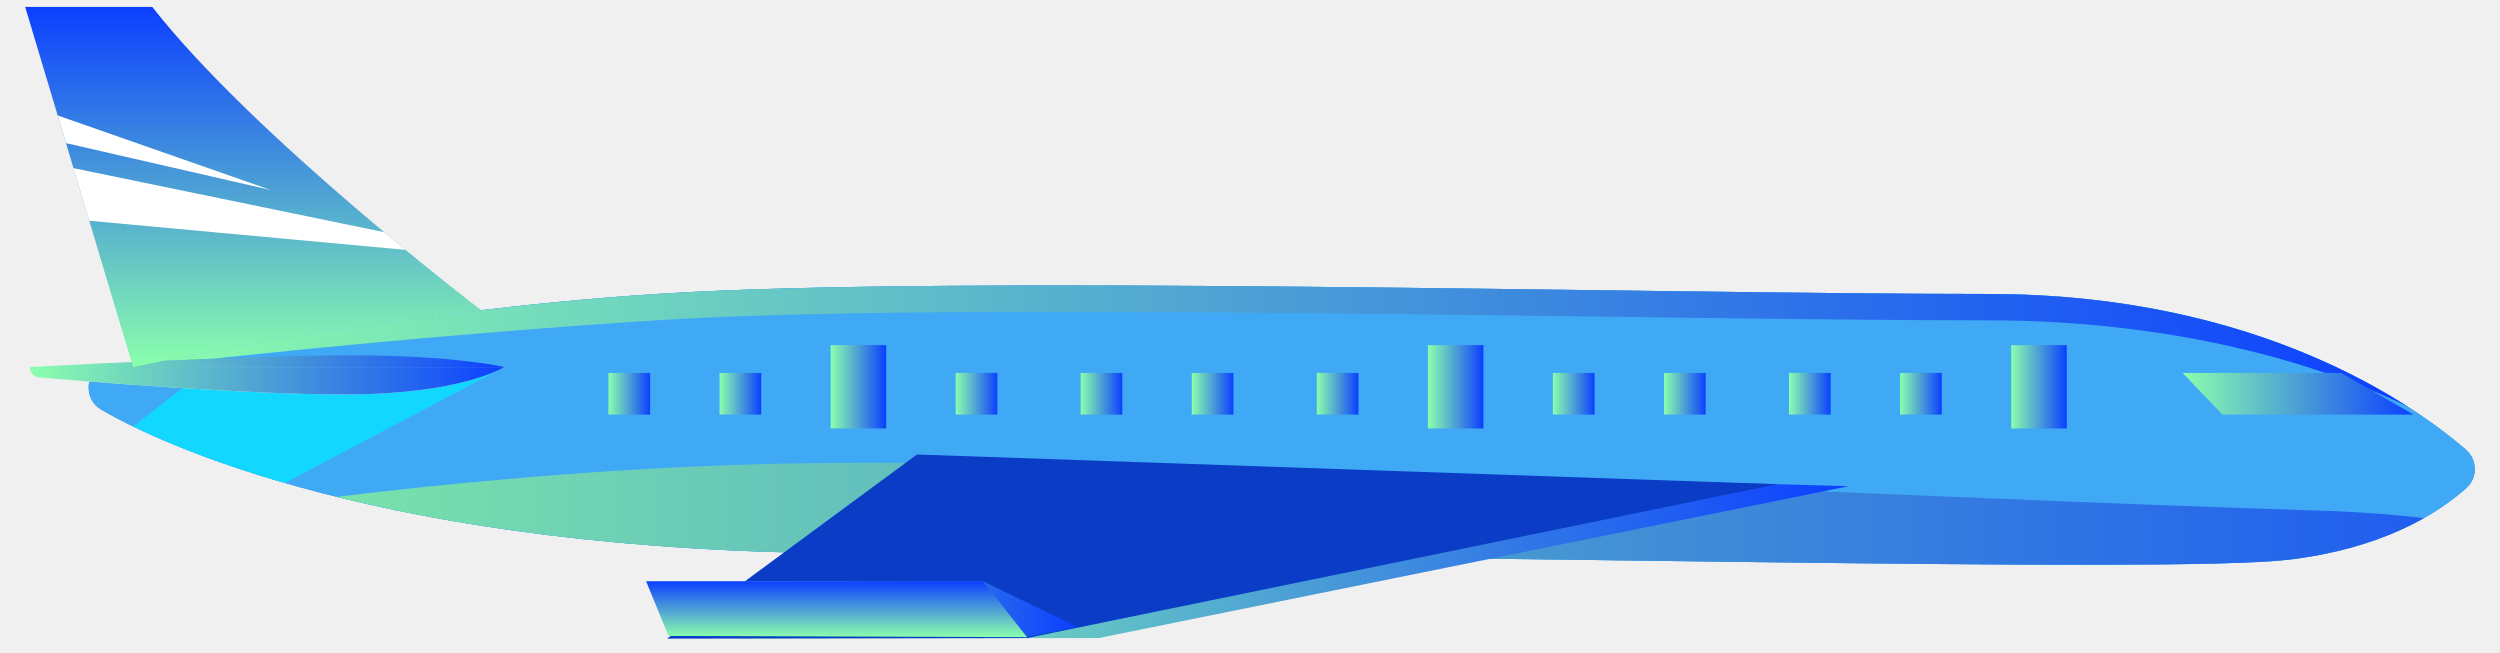
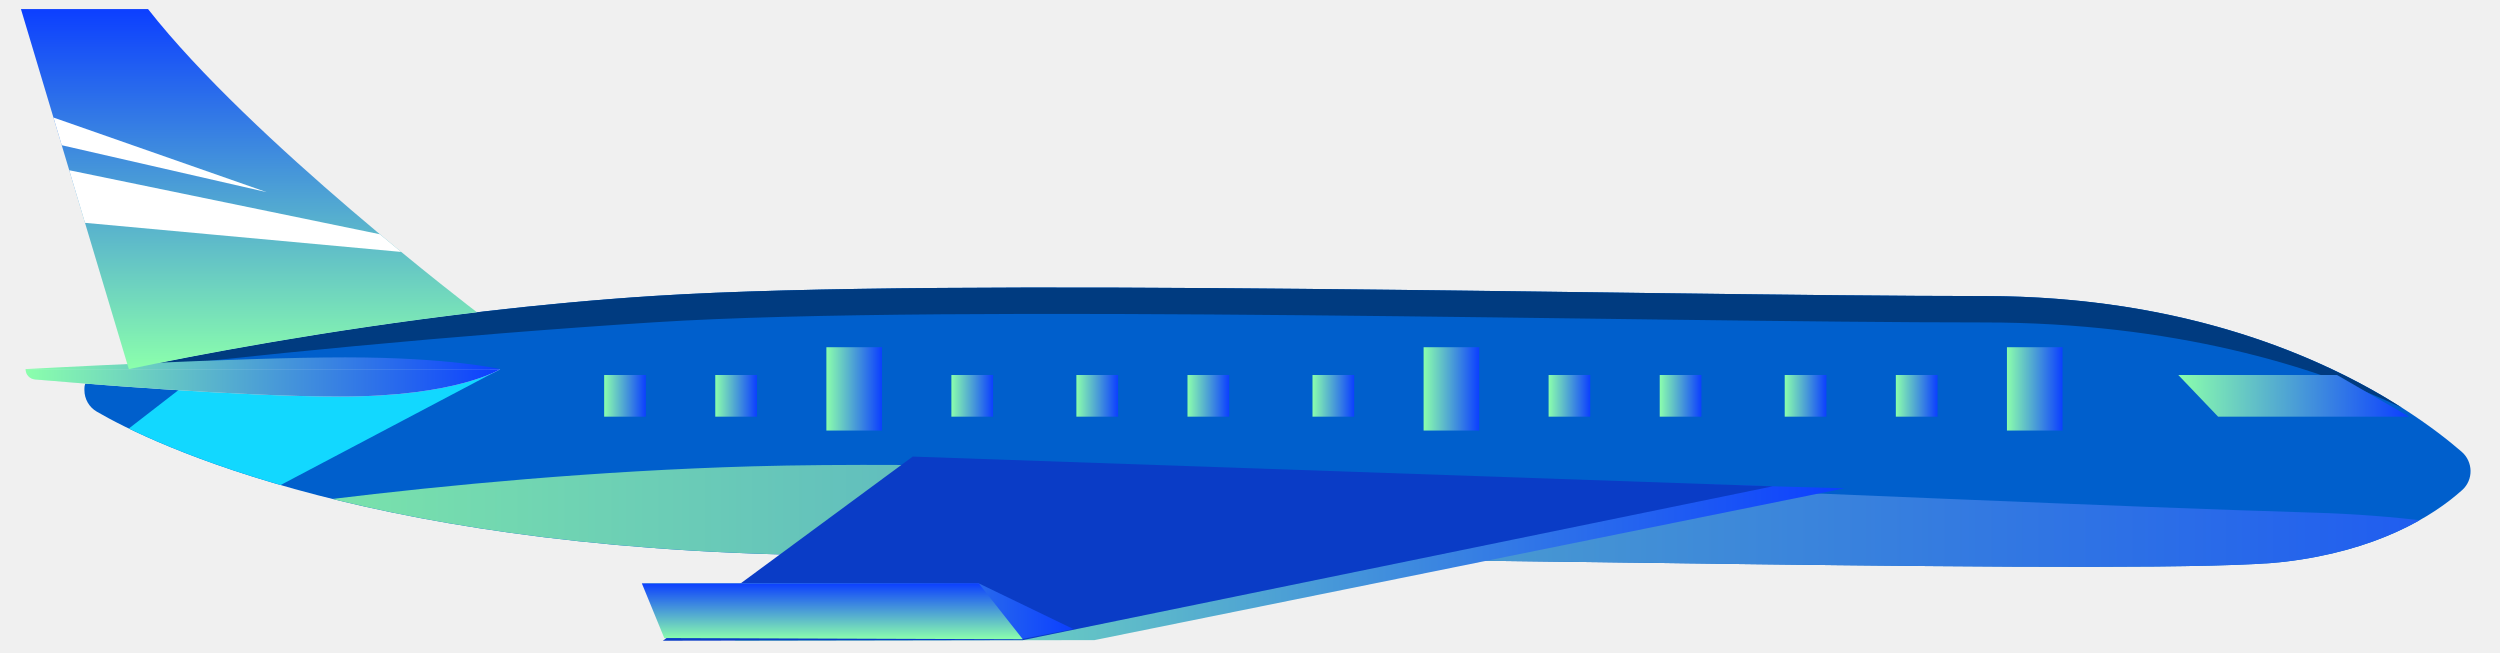
<svg xmlns="http://www.w3.org/2000/svg" xmlns:xlink="http://www.w3.org/1999/xlink" version="1.1" id="レイヤー_1" x="0px" y="0px" width="180px" height="47px" viewBox="0 0 180 47" enable-background="new 0 0 180 47" xml:space="preserve">
-   <g>
-     <defs>
-       <path id="SVGID_1_" d="M177.585,35.133c0.823-0.739,0.796-2.034-0.041-2.759c-3.755-3.247-14.938-11.204-34.385-11.207    c-24.435-0.004-74.275-1.373-95.692-0.014c-19.124,1.214-36.851,5.021-40.428,5.821c-0.383,0.086-0.654,0.426-0.654,0.82    l-0.001,0.145c0.001,0.636,0.336,1.226,0.886,1.546c3.802,2.213,20.164,10.357,54.99,10.361    c40.302,0.006,93.806,1.477,102.507,0.453C171.388,39.521,175.438,37.063,177.585,35.133" />
-     </defs>
-     <clipPath id="SVGID_2_">
-       <use xlink:href="#SVGID_1_" overflow="visible" />
-     </clipPath>
-     <linearGradient id="SVGID_3_" gradientUnits="userSpaceOnUse" x1="558.807" y1="465.85" x2="558.807" y2="-302.15">
-       <stop offset="0" style="stop-color:#8BFFAC" />
-       <stop offset="1" style="stop-color:#0C3FFF" />
-     </linearGradient>
-     <rect x="-124.193" y="-302.15" clip-path="url(#SVGID_2_)" fill="url(#SVGID_3_)" width="1366" height="768" />
-   </g>
-   <g id="jet">
-     <g id="body">
-       <path fill="#3FA9F5" d="M177.585,35.133c0.823-0.739,0.796-2.034-0.041-2.759c-3.755-3.247-14.938-11.204-34.385-11.207    c-24.435-0.004-74.275-1.373-95.692-0.014c-19.124,1.214-36.851,5.021-40.428,5.821c-0.383,0.086-0.654,0.426-0.654,0.82    l-0.001,0.145c0.001,0.636,0.336,1.226,0.886,1.546c3.802,2.213,20.164,10.357,54.99,10.361    c40.302,0.006,93.806,1.477,102.507,0.453C171.388,39.521,175.438,37.063,177.585,35.133" />
+   <g id="jet_1_">
+     <g id="body_1_">
+       <g display="none">
+         <defs>
+           <path id="SVGID_1_" d="M177.278,35.283c0.823-0.739,0.796-2.034-0.041-2.759c-3.755-3.247-14.938-11.204-34.385-11.207      c-24.435-0.004-74.275-1.373-95.692-0.014c-19.124,1.214-36.851,5.021-40.428,5.822c-0.383,0.086-0.654,0.426-0.654,0.819      l-0.001,0.145c0.001,0.636,0.336,1.226,0.886,1.546c3.802,2.213,20.164,10.357,54.99,10.361      c40.302,0.006,93.806,1.477,102.507,0.453C171.081,39.672,175.131,37.213,177.278,35.283" />
+         </defs>
+         <clipPath id="SVGID_2_" display="inline">
+           <use xlink:href="#SVGID_1_" overflow="visible" />
+         </clipPath>
+         <g display="inline" clip-path="url(#SVGID_2_)">
+           <g>
+             <defs>
+               <rect id="SVGID_3_" x="-124.5" y="-302" width="1366" height="768" />
+             </defs>
+             <clipPath id="SVGID_4_">
+               <use xlink:href="#SVGID_3_" overflow="visible" />
+             </clipPath>
+             <path clip-path="url(#SVGID_4_)" fill="#8BFFAC" d="M-124.5,466h1366H-124.5z" />
+             <rect x="-124.5" y="462" clip-path="url(#SVGID_4_)" fill="#8BFFAC" width="1366" height="4" />
+             <rect x="-124.5" y="458" clip-path="url(#SVGID_4_)" fill="#8AFEAC" width="1366" height="4" />
+             <rect x="-124.5" y="454" clip-path="url(#SVGID_4_)" fill="#8AFDAD" width="1366" height="4" />
+             <rect x="-124.5" y="450" clip-path="url(#SVGID_4_)" fill="#89FCAD" width="1366" height="4" />
+             <rect x="-124.5" y="446" clip-path="url(#SVGID_4_)" fill="#88FBAE" width="1366" height="4" />
+             <rect x="-124.5" y="442" clip-path="url(#SVGID_4_)" fill="#88FAAE" width="1366" height="4" />
+             <rect x="-124.5" y="438" clip-path="url(#SVGID_4_)" fill="#87F9AF" width="1366" height="4" />
+             <rect x="-124.5" y="434" clip-path="url(#SVGID_4_)" fill="#86F8AF" width="1366" height="4" />
+             <rect x="-124.5" y="430" clip-path="url(#SVGID_4_)" fill="#86F7AF" width="1366" height="4" />
+             <rect x="-124.5" y="426" clip-path="url(#SVGID_4_)" fill="#85F6B0" width="1366" height="4" />
+             <rect x="-124.5" y="422" clip-path="url(#SVGID_4_)" fill="#84F5B0" width="1366" height="4" />
+             <rect x="-124.5" y="418" clip-path="url(#SVGID_4_)" fill="#84F4B1" width="1366" height="4" />
+             <rect x="-124.5" y="414" clip-path="url(#SVGID_4_)" fill="#83F3B1" width="1366" height="4" />
+             <rect x="-124.5" y="410" clip-path="url(#SVGID_4_)" fill="#82F2B2" width="1366" height="4" />
+             <rect x="-124.5" y="406" clip-path="url(#SVGID_4_)" fill="#82F1B2" width="1366" height="4" />
+             <rect x="-124.5" y="402" clip-path="url(#SVGID_4_)" fill="#81F0B3" width="1366" height="4" />
+             <rect x="-124.5" y="398" clip-path="url(#SVGID_4_)" fill="#80EFB3" width="1366" height="4" />
+             <rect x="-124.5" y="394" clip-path="url(#SVGID_4_)" fill="#80EEB3" width="1366" height="4" />
+             <rect x="-124.5" y="390" clip-path="url(#SVGID_4_)" fill="#7FEDB4" width="1366" height="4" />
+             <rect x="-124.5" y="386" clip-path="url(#SVGID_4_)" fill="#7EECB4" width="1366" height="4" />
+             <rect x="-124.5" y="382" clip-path="url(#SVGID_4_)" fill="#7EEBB5" width="1366" height="4" />
+             <rect x="-124.5" y="378" clip-path="url(#SVGID_4_)" fill="#7DEAB5" width="1366" height="4" />
+             <rect x="-124.5" y="374" clip-path="url(#SVGID_4_)" fill="#7CE9B6" width="1366" height="4" />
+             <rect x="-124.5" y="370" clip-path="url(#SVGID_4_)" fill="#7CE8B6" width="1366" height="4" />
+             <rect x="-124.5" y="366" clip-path="url(#SVGID_4_)" fill="#7BE7B6" width="1366" height="4" />
+             <rect x="-124.5" y="362" clip-path="url(#SVGID_4_)" fill="#7AE6B7" width="1366" height="4" />
+             <rect x="-124.5" y="358" clip-path="url(#SVGID_4_)" fill="#7AE5B7" width="1366" height="4" />
+             <rect x="-124.5" y="354" clip-path="url(#SVGID_4_)" fill="#79E4B8" width="1366" height="4" />
+             <rect x="-124.5" y="350" clip-path="url(#SVGID_4_)" fill="#78E3B8" width="1366" height="4" />
+             <rect x="-124.5" y="346" clip-path="url(#SVGID_4_)" fill="#78E2B9" width="1366" height="4" />
+             <rect x="-124.5" y="342" clip-path="url(#SVGID_4_)" fill="#77E1B9" width="1366" height="4" />
+             <rect x="-124.5" y="338" clip-path="url(#SVGID_4_)" fill="#76E0B9" width="1366" height="4" />
+             <rect x="-124.5" y="334" clip-path="url(#SVGID_4_)" fill="#76DFBA" width="1366" height="4" />
+             <rect x="-124.5" y="330" clip-path="url(#SVGID_4_)" fill="#75DEBA" width="1366" height="4" />
+             <rect x="-124.5" y="326" clip-path="url(#SVGID_4_)" fill="#74DDBB" width="1366" height="4" />
+             <rect x="-124.5" y="322" clip-path="url(#SVGID_4_)" fill="#74DCBB" width="1366" height="4" />
+             <rect x="-124.5" y="318" clip-path="url(#SVGID_4_)" fill="#73DBBC" width="1366" height="4" />
+             <rect x="-124.5" y="314" clip-path="url(#SVGID_4_)" fill="#72DABC" width="1366" height="4" />
+             <rect x="-124.5" y="310" clip-path="url(#SVGID_4_)" fill="#72D9BD" width="1366" height="4" />
+             <rect x="-124.5" y="306" clip-path="url(#SVGID_4_)" fill="#71D8BD" width="1366" height="4" />
+             <rect x="-124.5" y="302" clip-path="url(#SVGID_4_)" fill="#70D7BD" width="1366" height="4" />
+             <rect x="-124.5" y="298" clip-path="url(#SVGID_4_)" fill="#70D6BE" width="1366" height="4" />
+             <rect x="-124.5" y="294" clip-path="url(#SVGID_4_)" fill="#6FD5BE" width="1366" height="4" />
+             <rect x="-124.5" y="290" clip-path="url(#SVGID_4_)" fill="#6ED4BF" width="1366" height="4" />
+             <rect x="-124.5" y="286" clip-path="url(#SVGID_4_)" fill="#6ED3BF" width="1366" height="4" />
+             <rect x="-124.5" y="282" clip-path="url(#SVGID_4_)" fill="#6DD2C0" width="1366" height="4" />
+             <rect x="-124.5" y="278" clip-path="url(#SVGID_4_)" fill="#6CD1C0" width="1366" height="4" />
+             <rect x="-124.5" y="274" clip-path="url(#SVGID_4_)" fill="#6CD0C0" width="1366" height="4" />
+             <rect x="-124.5" y="270" clip-path="url(#SVGID_4_)" fill="#6BCFC1" width="1366" height="4" />
+             <rect x="-124.5" y="266" clip-path="url(#SVGID_4_)" fill="#6ACEC1" width="1366" height="4" />
+             <rect x="-124.5" y="262" clip-path="url(#SVGID_4_)" fill="#6ACDC2" width="1366" height="4" />
+             <rect x="-124.5" y="258" clip-path="url(#SVGID_4_)" fill="#69CCC2" width="1366" height="4" />
+             <rect x="-124.5" y="254" clip-path="url(#SVGID_4_)" fill="#68CBC3" width="1366" height="4" />
+             <rect x="-124.5" y="250" clip-path="url(#SVGID_4_)" fill="#68CAC3" width="1366" height="4" />
+             <rect x="-124.5" y="246" clip-path="url(#SVGID_4_)" fill="#67C9C3" width="1366" height="4" />
+             <rect x="-124.5" y="242" clip-path="url(#SVGID_4_)" fill="#66C8C4" width="1366" height="4" />
+             <rect x="-124.5" y="238" clip-path="url(#SVGID_4_)" fill="#66C7C4" width="1366" height="4" />
+             <rect x="-124.5" y="234" clip-path="url(#SVGID_4_)" fill="#65C6C5" width="1366" height="4" />
+             <rect x="-124.5" y="230" clip-path="url(#SVGID_4_)" fill="#64C5C5" width="1366" height="4" />
+             <rect x="-124.5" y="226" clip-path="url(#SVGID_4_)" fill="#64C4C6" width="1366" height="4" />
+             <rect x="-124.5" y="222" clip-path="url(#SVGID_4_)" fill="#63C3C6" width="1366" height="4" />
+             <rect x="-124.5" y="218" clip-path="url(#SVGID_4_)" fill="#62C2C7" width="1366" height="4" />
+             <rect x="-124.5" y="214" clip-path="url(#SVGID_4_)" fill="#62C1C7" width="1366" height="4" />
+             <rect x="-124.5" y="210" clip-path="url(#SVGID_4_)" fill="#61C0C7" width="1366" height="4" />
+             <rect x="-124.5" y="206" clip-path="url(#SVGID_4_)" fill="#60BFC8" width="1366" height="4" />
+             <rect x="-124.5" y="202" clip-path="url(#SVGID_4_)" fill="#60BEC8" width="1366" height="4" />
+             <rect x="-124.5" y="198" clip-path="url(#SVGID_4_)" fill="#5FBDC9" width="1366" height="4" />
+             <rect x="-124.5" y="194" clip-path="url(#SVGID_4_)" fill="#5EBCC9" width="1366" height="4" />
+             <rect x="-124.5" y="190" clip-path="url(#SVGID_4_)" fill="#5EBBCA" width="1366" height="4" />
+             <rect x="-124.5" y="186" clip-path="url(#SVGID_4_)" fill="#5DBACA" width="1366" height="4" />
+             <rect x="-124.5" y="182" clip-path="url(#SVGID_4_)" fill="#5CB9CA" width="1366" height="4" />
+             <rect x="-124.5" y="178" clip-path="url(#SVGID_4_)" fill="#5CB8CB" width="1366" height="4" />
+             <rect x="-124.5" y="174" clip-path="url(#SVGID_4_)" fill="#5BB7CB" width="1366" height="4" />
+             <rect x="-124.5" y="170" clip-path="url(#SVGID_4_)" fill="#5AB6CC" width="1366" height="4" />
+             <rect x="-124.5" y="166" clip-path="url(#SVGID_4_)" fill="#5AB5CC" width="1366" height="4" />
+             <rect x="-124.5" y="162" clip-path="url(#SVGID_4_)" fill="#59B4CD" width="1366" height="4" />
+             <rect x="-124.5" y="158" clip-path="url(#SVGID_4_)" fill="#58B3CD" width="1366" height="4" />
+             <rect x="-124.5" y="154" clip-path="url(#SVGID_4_)" fill="#58B2CD" width="1366" height="4" />
+             <rect x="-124.5" y="150" clip-path="url(#SVGID_4_)" fill="#57B1CE" width="1366" height="4" />
+             <rect x="-124.5" y="146" clip-path="url(#SVGID_4_)" fill="#56B0CE" width="1366" height="4" />
+             <rect x="-124.5" y="142" clip-path="url(#SVGID_4_)" fill="#56AFCF" width="1366" height="4" />
+             <rect x="-124.5" y="138" clip-path="url(#SVGID_4_)" fill="#55AECF" width="1366" height="4" />
+             <rect x="-124.5" y="134" clip-path="url(#SVGID_4_)" fill="#54ADD0" width="1366" height="4" />
+             <rect x="-124.5" y="130" clip-path="url(#SVGID_4_)" fill="#54ACD0" width="1366" height="4" />
+             <rect x="-124.5" y="126" clip-path="url(#SVGID_4_)" fill="#53ABD1" width="1366" height="4" />
+             <rect x="-124.5" y="122" clip-path="url(#SVGID_4_)" fill="#52AAD1" width="1366" height="4" />
+             <rect x="-124.5" y="118" clip-path="url(#SVGID_4_)" fill="#52A9D1" width="1366" height="4" />
+             <rect x="-124.5" y="114" clip-path="url(#SVGID_4_)" fill="#51A8D2" width="1366" height="4" />
+             <rect x="-124.5" y="110" clip-path="url(#SVGID_4_)" fill="#50A7D2" width="1366" height="4" />
+             <rect x="-124.5" y="106" clip-path="url(#SVGID_4_)" fill="#50A6D3" width="1366" height="4" />
+             <rect x="-124.5" y="102" clip-path="url(#SVGID_4_)" fill="#4FA5D3" width="1366" height="4" />
+             <rect x="-124.5" y="98" clip-path="url(#SVGID_4_)" fill="#4EA4D4" width="1366" height="4" />
+             <rect x="-124.5" y="94" clip-path="url(#SVGID_4_)" fill="#4EA3D4" width="1366" height="4" />
+             <rect x="-124.5" y="90" clip-path="url(#SVGID_4_)" fill="#4DA2D4" width="1366" height="4" />
+             <rect x="-124.5" y="86" clip-path="url(#SVGID_4_)" fill="#4CA1D5" width="1366" height="4" />
+             <rect x="-124.5" y="82" clip-path="url(#SVGID_4_)" fill="#4CA0D5" width="1366" height="4" />
+             <rect x="-124.5" y="78" clip-path="url(#SVGID_4_)" fill="#4B9ED6" width="1366" height="4" />
+             <rect x="-124.5" y="74" clip-path="url(#SVGID_4_)" fill="#4B9DD6" width="1366" height="4" />
+             <rect x="-124.5" y="70" clip-path="url(#SVGID_4_)" fill="#4A9CD7" width="1366" height="4" />
+             <rect x="-124.5" y="66" clip-path="url(#SVGID_4_)" fill="#499BD7" width="1366" height="4" />
+             <rect x="-124.5" y="62" clip-path="url(#SVGID_4_)" fill="#499AD7" width="1366" height="4" />
+             <rect x="-124.5" y="58" clip-path="url(#SVGID_4_)" fill="#4899D8" width="1366" height="4" />
+             <rect x="-124.5" y="54" clip-path="url(#SVGID_4_)" fill="#4798D8" width="1366" height="4" />
+             <rect x="-124.5" y="50" clip-path="url(#SVGID_4_)" fill="#4797D9" width="1366" height="4" />
+             <rect x="-124.5" y="46" clip-path="url(#SVGID_4_)" fill="#4696D9" width="1366" height="4" />
+             <rect x="-124.5" y="42" clip-path="url(#SVGID_4_)" fill="#4595DA" width="1366" height="4" />
+             <rect x="-124.5" y="38" clip-path="url(#SVGID_4_)" fill="#4594DA" width="1366" height="4" />
+             <rect x="-124.5" y="34" clip-path="url(#SVGID_4_)" fill="#4493DA" width="1366" height="4" />
+             <rect x="-124.5" y="30" clip-path="url(#SVGID_4_)" fill="#4392DB" width="1366" height="4" />
+             <rect x="-124.5" y="26" clip-path="url(#SVGID_4_)" fill="#4391DB" width="1366" height="4" />
+             <rect x="-124.5" y="22" clip-path="url(#SVGID_4_)" fill="#4290DC" width="1366" height="4" />
+             <rect x="-124.5" y="18" clip-path="url(#SVGID_4_)" fill="#418FDC" width="1366" height="4" />
+             <rect x="-124.5" y="14" clip-path="url(#SVGID_4_)" fill="#418EDD" width="1366" height="4" />
+             <rect x="-124.5" y="10" clip-path="url(#SVGID_4_)" fill="#408DDD" width="1366" height="4" />
+             <rect x="-124.5" y="6" clip-path="url(#SVGID_4_)" fill="#3F8CDE" width="1366" height="4" />
+             <rect x="-124.5" y="2" clip-path="url(#SVGID_4_)" fill="#3F8BDE" width="1366" height="4" />
+             <rect x="-124.5" y="-2" clip-path="url(#SVGID_4_)" fill="#3E8ADE" width="1366" height="4" />
+             <rect x="-124.5" y="-6" clip-path="url(#SVGID_4_)" fill="#3D89DF" width="1366" height="4" />
+             <rect x="-124.5" y="-10" clip-path="url(#SVGID_4_)" fill="#3D88DF" width="1366" height="4" />
+             <rect x="-124.5" y="-14" clip-path="url(#SVGID_4_)" fill="#3C87E0" width="1366" height="4" />
+             <rect x="-124.5" y="-18" clip-path="url(#SVGID_4_)" fill="#3B86E0" width="1366" height="4" />
+             <rect x="-124.5" y="-22" clip-path="url(#SVGID_4_)" fill="#3B85E1" width="1366" height="4" />
+             <rect x="-124.5" y="-26" clip-path="url(#SVGID_4_)" fill="#3A84E1" width="1366" height="4" />
+             <rect x="-124.5" y="-30" clip-path="url(#SVGID_4_)" fill="#3983E1" width="1366" height="4" />
+             <rect x="-124.5" y="-34" clip-path="url(#SVGID_4_)" fill="#3982E2" width="1366" height="4" />
+             <rect x="-124.5" y="-38" clip-path="url(#SVGID_4_)" fill="#3881E2" width="1366" height="4" />
+             <rect x="-124.5" y="-42" clip-path="url(#SVGID_4_)" fill="#3780E3" width="1366" height="4" />
+             <rect x="-124.5" y="-46" clip-path="url(#SVGID_4_)" fill="#377FE3" width="1366" height="4" />
+             <rect x="-124.5" y="-50" clip-path="url(#SVGID_4_)" fill="#367EE4" width="1366" height="4" />
+             <rect x="-124.5" y="-54" clip-path="url(#SVGID_4_)" fill="#357DE4" width="1366" height="4" />
+             <rect x="-124.5" y="-58" clip-path="url(#SVGID_4_)" fill="#357CE4" width="1366" height="4" />
+             <rect x="-124.5" y="-62" clip-path="url(#SVGID_4_)" fill="#347BE5" width="1366" height="4" />
+             <rect x="-124.5" y="-66" clip-path="url(#SVGID_4_)" fill="#337AE5" width="1366" height="4" />
+             <rect x="-124.5" y="-70" clip-path="url(#SVGID_4_)" fill="#3379E6" width="1366" height="4" />
+             <rect x="-124.5" y="-74" clip-path="url(#SVGID_4_)" fill="#3278E6" width="1366" height="4" />
+             <rect x="-124.5" y="-78" clip-path="url(#SVGID_4_)" fill="#3177E7" width="1366" height="4" />
+             <rect x="-124.5" y="-82" clip-path="url(#SVGID_4_)" fill="#3176E7" width="1366" height="4" />
+             <rect x="-124.5" y="-86" clip-path="url(#SVGID_4_)" fill="#3075E8" width="1366" height="4" />
+             <rect x="-124.5" y="-90" clip-path="url(#SVGID_4_)" fill="#2F74E8" width="1366" height="4" />
+             <rect x="-124.5" y="-94" clip-path="url(#SVGID_4_)" fill="#2F73E8" width="1366" height="4" />
+             <rect x="-124.5" y="-98" clip-path="url(#SVGID_4_)" fill="#2E72E9" width="1366" height="4" />
+             <rect x="-124.5" y="-102" clip-path="url(#SVGID_4_)" fill="#2D71E9" width="1366" height="4" />
+             <rect x="-124.5" y="-106" clip-path="url(#SVGID_4_)" fill="#2D70EA" width="1366" height="4" />
+             <rect x="-124.5" y="-110" clip-path="url(#SVGID_4_)" fill="#2C6FEA" width="1366" height="4" />
+             <rect x="-124.5" y="-114" clip-path="url(#SVGID_4_)" fill="#2B6EEB" width="1366" height="4" />
+             <rect x="-124.5" y="-118" clip-path="url(#SVGID_4_)" fill="#2B6DEB" width="1366" height="4" />
+             <rect x="-124.5" y="-122" clip-path="url(#SVGID_4_)" fill="#2A6CEB" width="1366" height="4" />
+             <rect x="-124.5" y="-126" clip-path="url(#SVGID_4_)" fill="#296BEC" width="1366" height="4" />
+             <rect x="-124.5" y="-130" clip-path="url(#SVGID_4_)" fill="#296AEC" width="1366" height="4" />
+             <rect x="-124.5" y="-134" clip-path="url(#SVGID_4_)" fill="#2869ED" width="1366" height="4" />
+             <rect x="-124.5" y="-138" clip-path="url(#SVGID_4_)" fill="#2768ED" width="1366" height="4" />
+             <rect x="-124.5" y="-142" clip-path="url(#SVGID_4_)" fill="#2767EE" width="1366" height="4" />
+             <rect x="-124.5" y="-146" clip-path="url(#SVGID_4_)" fill="#2666EE" width="1366" height="4" />
+             <rect x="-124.5" y="-150" clip-path="url(#SVGID_4_)" fill="#2565EE" width="1366" height="4" />
+             <rect x="-124.5" y="-154" clip-path="url(#SVGID_4_)" fill="#2564EF" width="1366" height="4" />
+             <rect x="-124.5" y="-158" clip-path="url(#SVGID_4_)" fill="#2463EF" width="1366" height="4" />
+             <rect x="-124.5" y="-162" clip-path="url(#SVGID_4_)" fill="#2362F0" width="1366" height="4" />
+             <rect x="-124.5" y="-166" clip-path="url(#SVGID_4_)" fill="#2361F0" width="1366" height="4" />
+             <rect x="-124.5" y="-170" clip-path="url(#SVGID_4_)" fill="#2260F1" width="1366" height="4" />
+             <rect x="-124.5" y="-174" clip-path="url(#SVGID_4_)" fill="#215FF1" width="1366" height="4" />
+             <rect x="-124.5" y="-178" clip-path="url(#SVGID_4_)" fill="#215EF2" width="1366" height="4" />
+             <rect x="-124.5" y="-182" clip-path="url(#SVGID_4_)" fill="#205DF2" width="1366" height="4" />
+             <rect x="-124.5" y="-186" clip-path="url(#SVGID_4_)" fill="#1F5CF2" width="1366" height="4" />
+             <rect x="-124.5" y="-190" clip-path="url(#SVGID_4_)" fill="#1F5BF3" width="1366" height="4" />
+             <rect x="-124.5" y="-194" clip-path="url(#SVGID_4_)" fill="#1E5AF3" width="1366" height="4" />
+             <rect x="-124.5" y="-198" clip-path="url(#SVGID_4_)" fill="#1D59F4" width="1366" height="4" />
+             <rect x="-124.5" y="-202" clip-path="url(#SVGID_4_)" fill="#1D58F4" width="1366" height="4" />
+             <rect x="-124.5" y="-206" clip-path="url(#SVGID_4_)" fill="#1C57F5" width="1366" height="4" />
+             <rect x="-124.5" y="-210" clip-path="url(#SVGID_4_)" fill="#1B56F5" width="1366" height="4" />
+             <rect x="-124.5" y="-214" clip-path="url(#SVGID_4_)" fill="#1B55F5" width="1366" height="4" />
+             <rect x="-124.5" y="-218" clip-path="url(#SVGID_4_)" fill="#1A54F6" width="1366" height="4" />
+             <rect x="-124.5" y="-222" clip-path="url(#SVGID_4_)" fill="#1953F6" width="1366" height="4" />
+             <rect x="-124.5" y="-226" clip-path="url(#SVGID_4_)" fill="#1952F7" width="1366" height="4" />
+             <rect x="-124.5" y="-230" clip-path="url(#SVGID_4_)" fill="#1851F7" width="1366" height="4" />
+             <rect x="-124.5" y="-234" clip-path="url(#SVGID_4_)" fill="#1750F8" width="1366" height="4" />
+             <rect x="-124.5" y="-238" clip-path="url(#SVGID_4_)" fill="#174FF8" width="1366" height="4" />
+             <rect x="-124.5" y="-242" clip-path="url(#SVGID_4_)" fill="#164EF8" width="1366" height="4" />
+             <rect x="-124.5" y="-246" clip-path="url(#SVGID_4_)" fill="#154DF9" width="1366" height="4" />
+             <rect x="-124.5" y="-250" clip-path="url(#SVGID_4_)" fill="#154CF9" width="1366" height="4" />
+             <rect x="-124.5" y="-254" clip-path="url(#SVGID_4_)" fill="#144BFA" width="1366" height="4" />
+             <rect x="-124.5" y="-258" clip-path="url(#SVGID_4_)" fill="#134AFA" width="1366" height="4" />
+             <rect x="-124.5" y="-262" clip-path="url(#SVGID_4_)" fill="#1349FB" width="1366" height="4" />
+             <rect x="-124.5" y="-266" clip-path="url(#SVGID_4_)" fill="#1248FB" width="1366" height="4" />
+             <rect x="-124.5" y="-270" clip-path="url(#SVGID_4_)" fill="#1147FC" width="1366" height="4" />
+             <rect x="-124.5" y="-274" clip-path="url(#SVGID_4_)" fill="#1146FC" width="1366" height="4" />
+             <rect x="-124.5" y="-278" clip-path="url(#SVGID_4_)" fill="#1045FC" width="1366" height="4" />
+             <rect x="-124.5" y="-282" clip-path="url(#SVGID_4_)" fill="#0F44FD" width="1366" height="4" />
+             <rect x="-124.5" y="-286" clip-path="url(#SVGID_4_)" fill="#0F43FD" width="1366" height="4" />
+             <rect x="-124.5" y="-290" clip-path="url(#SVGID_4_)" fill="#0E42FE" width="1366" height="4" />
+             <rect x="-124.5" y="-294" clip-path="url(#SVGID_4_)" fill="#0D41FE" width="1366" height="4" />
+             <rect x="-124.5" y="-298" clip-path="url(#SVGID_4_)" fill="#0D40FF" width="1366" height="4" />
+             <rect x="-124.5" y="-302" clip-path="url(#SVGID_4_)" fill="#0C3FFF" width="1366" height="4" />
+             <rect x="-124.5" y="-302" clip-path="url(#SVGID_4_)" fill="#0C3FFF" width="1366" height="0" />
+           </g>
+         </g>
+       </g>
+       <path fill="#005FCC" d="M177.278,35.283c0.823-0.739,0.796-2.034-0.041-2.759c-3.755-3.247-14.938-11.204-34.385-11.207    c-24.435-0.004-74.275-1.373-95.692-0.014c-19.124,1.214-36.851,5.021-40.428,5.822c-0.383,0.086-0.654,0.426-0.654,0.819    l-0.001,0.145c0.001,0.636,0.336,1.226,0.886,1.546c3.802,2.213,20.164,10.357,54.99,10.361    c40.302,0.006,93.806,1.477,102.507,0.453C171.081,39.672,175.131,37.213,177.278,35.283" />
      <g>
        <defs>
-           <path id="SVGID_4_" d="M177.585,35.133c0.823-0.739,0.796-2.034-0.041-2.759c-3.755-3.247-14.938-11.204-34.385-11.207      c-24.435-0.004-74.275-1.373-95.692-0.014c-19.124,1.214-36.851,5.021-40.428,5.821c-0.383,0.086-0.654,0.426-0.654,0.82      l-0.001,0.145c0.001,0.636,0.336,1.226,0.886,1.546c3.802,2.213,20.164,10.357,54.99,10.361      c40.302,0.006,93.806,1.477,102.507,0.453C171.388,39.521,175.438,37.063,177.585,35.133" />
+           <path id="SVGID_5_" d="M177.278,35.283c0.823-0.739,0.796-2.034-0.041-2.759c-3.755-3.247-14.938-11.204-34.385-11.207      c-24.435-0.004-74.275-1.373-95.692-0.014c-19.124,1.214-36.851,5.021-40.428,5.822c-0.383,0.086-0.654,0.426-0.654,0.819      l-0.001,0.145c0.001,0.636,0.336,1.226,0.886,1.546c3.802,2.213,20.164,10.357,54.99,10.361      c40.302,0.006,93.806,1.477,102.507,0.453C171.081,39.672,175.131,37.213,177.278,35.283" />
        </defs>
-         <clipPath id="SVGID_5_">
-           <use xlink:href="#SVGID_4_" overflow="visible" />
+         <clipPath id="SVGID_6_">
+           <use xlink:href="#SVGID_5_" overflow="visible" />
        </clipPath>
-         <linearGradient id="SVGID_6_" gradientUnits="userSpaceOnUse" x1="6.437" y1="45.72" x2="208.606" y2="45.72">
+         <linearGradient id="SVGID_7_" gradientUnits="userSpaceOnUse" x1="6.13" y1="45.87" x2="208.299" y2="45.87">
          <stop offset="0" style="stop-color:#84F2A3" />
          <stop offset="1" style="stop-color:#0C3FFF" />
        </linearGradient>
-         <path clip-path="url(#SVGID_5_)" fill="url(#SVGID_6_)" d="M207.943,52.913c0.941-0.763,0.865-2.15-0.145-2.956     c-4.526-3.607-17.948-12.516-40.81-13.193c-28.724-0.854-87.361-4.051-112.49-3.339c-22.438,0.636-43.145,4.096-47.321,4.829     c-0.447,0.079-0.754,0.434-0.74,0.854l0.004,0.155c0.023,0.682,0.437,1.323,1.095,1.686c4.547,2.502,24.063,11.79,65.004,13.006     C119.916,55.36,182.861,58.793,193.056,58C200.811,57.396,205.485,54.905,207.943,52.913" />
+         <path clip-path="url(#SVGID_6_)" fill="url(#SVGID_7_)" d="M207.637,53.063c0.941-0.763,0.865-2.15-0.145-2.956     c-4.526-3.607-17.948-12.516-40.81-13.193c-28.724-0.854-87.361-4.051-112.49-3.339c-22.438,0.636-43.145,4.096-47.321,4.829     c-0.447,0.079-0.754,0.434-0.74,0.854l0.004,0.155c0.023,0.682,0.437,1.323,1.095,1.686c4.547,2.502,24.063,11.79,65.004,13.006     c47.376,1.405,110.321,4.838,120.516,4.045C200.504,57.547,205.179,55.056,207.637,53.063" />
      </g>
-       <linearGradient id="SVGID_7_" gradientUnits="userSpaceOnUse" x1="8.798" y1="24.889" x2="173.279" y2="24.889">
-         <stop offset="0" style="stop-color:#8BFFAC" />
-         <stop offset="1" style="stop-color:#0C3FFF" />
-       </linearGradient>
-       <path fill="url(#SVGID_7_)" d="M47.466,23.052c21.417-1.36,71.259,0.01,95.692,0.014c13.56,0.002,23.854,3.153,30.121,6.161    c-5.647-3.603-15.569-8.057-30.12-8.06c-24.435-0.003-74.275-1.373-95.692-0.014c-16.943,1.076-32.788,4.186-38.669,5.438    C17.187,25.536,32.997,23.97,47.466,23.052" />
-     </g>
-     <g id="wing-rightback">
-       <g id="shadow">
+     </g>
+     <path fill="#003B80" d="M47.159,23.202c21.417-1.36,71.259,0.01,95.692,0.014c13.56,0.002,23.854,3.153,30.121,6.161   c-5.647-3.603-15.569-8.057-30.12-8.06c-24.435-0.003-74.275-1.373-95.692-0.014c-16.943,1.076-32.788,4.185-38.669,5.439   C16.88,25.687,32.69,24.12,47.159,23.202" />
+     <g id="wing-rightback_1_">
+       <g id="shadow_1_">
        <defs>
-           <rect id="SVGID_8_" x="10.656" y="22.647" transform="matrix(-0.9575 -0.2885 0.2885 -0.9575 36.3649 63.211)" width="24.372" height="12.557" />
+           <rect id="SVGID_8_" x="10.349" y="22.797" transform="matrix(-0.9575 -0.2885 0.2885 -0.9575 35.7213 63.4169)" width="24.372" height="12.557" />
        </defs>
        <clipPath id="SVGID_9_">
          <use xlink:href="#SVGID_8_" overflow="visible" />
        </clipPath>
-         <path clip-path="url(#SVGID_9_)" fill="#12D8FF" d="M36.319,26.43L14.71,26.734l-5.131,3.969     c2.293,1.111,5.877,2.609,10.928,4.07L36.319,26.43z" />
+         <path clip-path="url(#SVGID_9_)" fill="#12D8FF" d="M36.013,26.58l-21.609,0.305l-5.131,3.969     c2.293,1.111,5.877,2.609,10.928,4.07L36.013,26.58z" />
      </g>
-       <linearGradient id="SVGID_10_" gradientUnits="userSpaceOnUse" x1="2.151" y1="26.286" x2="36.319" y2="26.286">
-         <stop offset="0" style="stop-color:#8BFFAC" />
-         <stop offset="1" style="stop-color:#0C3FFF" />
-       </linearGradient>
-       <path fill="url(#SVGID_10_)" d="M34.081,26.992l2.239-0.562c0,0-3.553-0.849-11.146-0.85c-7.594-0.001-23.023,0.845-23.023,0.845    L34.081,26.992z" />
-       <path fill="#D7E7EB" d="M36.319,26.43c0,0-3.066,1.974-11.535,1.973c-7.369-0.002-19.049-0.979-21.96-1.234    c-0.383-0.034-0.674-0.354-0.674-0.737l0-0.007L36.319,26.43z" />
+       <linearGradient id="SVGID_10_" gradientUnits="userSpaceOnUse" x1="1.844" y1="26.436" x2="36.013" y2="26.436">
+         <stop offset="0" style="stop-color:#8BFFAC" />
+         <stop offset="1" style="stop-color:#0C3FFF" />
+       </linearGradient>
+       <path fill="url(#SVGID_10_)" d="M33.774,27.143l2.239-0.563c0,0-3.553-0.85-11.146-0.85c-7.594-0.002-23.023,0.845-23.023,0.845    L33.774,27.143z" />
+       <path fill="#D7E7EB" d="M36.013,26.58c0,0-3.066,1.974-11.535,1.973c-7.369-0.002-19.049-0.979-21.96-1.233    c-0.383-0.034-0.674-0.354-0.674-0.737l0-0.007L36.013,26.58z" />
      <g>
        <defs>
-           <rect id="SVGID_11_" x="2.8" y="21.489" transform="matrix(-0.9575 -0.2885 0.2885 -0.9575 29.8035 57.7584)" width="32.718" height="10.388" />
+           <rect id="SVGID_11_" x="2.493" y="21.639" transform="matrix(-0.9575 -0.2885 0.2885 -0.9575 29.1598 57.9643)" width="32.718" height="10.388" />
        </defs>
        <clipPath id="SVGID_12_">
          <use xlink:href="#SVGID_11_" overflow="visible" />
        </clipPath>
-         <linearGradient id="SVGID_13_" gradientUnits="userSpaceOnUse" x1="2.15" y1="27.414" x2="36.319" y2="27.414">
+         <linearGradient id="SVGID_13_" gradientUnits="userSpaceOnUse" x1="1.844" y1="27.564" x2="36.013" y2="27.564">
          <stop offset="0" style="stop-color:#8BFFAC" />
          <stop offset="1" style="stop-color:#0C3FFF" />
        </linearGradient>
-         <path clip-path="url(#SVGID_12_)" fill="url(#SVGID_13_)" d="M36.319,26.43c0,0-3.066,1.974-11.535,1.973     c-7.369-0.002-19.049-0.979-21.96-1.234c-0.383-0.034-0.674-0.354-0.674-0.737l0-0.007L36.319,26.43z" />
+         <path clip-path="url(#SVGID_12_)" fill="url(#SVGID_13_)" d="M36.013,26.58c0,0-3.066,1.974-11.535,1.973     c-7.369-0.002-19.049-0.979-21.96-1.233c-0.383-0.034-0.674-0.354-0.674-0.737l0-0.007L36.013,26.58z" />
      </g>
    </g>
-     <g id="backwing">
-       <linearGradient id="SVGID_14_" gradientUnits="userSpaceOnUse" x1="18.231" y1="26.426" x2="18.231" y2="0.5">
-         <stop offset="0" style="stop-color:#8BFFAC" />
-         <stop offset="1" style="stop-color:#0C3FFF" />
-       </linearGradient>
-       <path fill="url(#SVGID_14_)" d="M34.649,22.334L34.649,22.334c0,0-16.287-12.389-23.685-21.833L1.813,0.5l7.768,25.925    C14.258,25.447,23.623,23.641,34.649,22.334" />
-       <path fill="#FFFFFF" d="M27.658,16.717l-22.368-4.61l1.135,3.787l22.767,2.095C28.702,17.585,28.189,17.161,27.658,16.717" />
-       <polygon fill="#FFFFFF" points="4.154,8.312 4.751,10.305 19.501,13.684   " />
-     </g>
-     <linearGradient id="cockpit_1_" gradientUnits="userSpaceOnUse" x1="157.144" y1="28.35" x2="173.766" y2="28.35">
+     <g id="backwing_1_">
+       <linearGradient id="SVGID_14_" gradientUnits="userSpaceOnUse" x1="17.924" y1="26.576" x2="17.924" y2="0.651">
+         <stop offset="0" style="stop-color:#8BFFAC" />
+         <stop offset="1" style="stop-color:#0C3FFF" />
+       </linearGradient>
+       <path fill="url(#SVGID_14_)" d="M34.342,22.484L34.342,22.484c0,0-16.287-12.389-23.685-21.833L1.507,0.651l7.768,25.925    C13.951,25.598,23.316,23.792,34.342,22.484" />
+       <path fill="#FFFFFF" d="M27.352,16.867l-22.368-4.61l1.135,3.787l22.767,2.095C28.396,17.736,27.883,17.311,27.352,16.867" />
+       <polygon fill="#FFFFFF" points="3.848,8.462 4.444,10.456 19.195,13.834   " />
+     </g>
+     <linearGradient id="cockpit_2_" gradientUnits="userSpaceOnUse" x1="156.837" y1="28.5" x2="173.459" y2="28.5">
      <stop offset="0" style="stop-color:#8BFFAC" />
      <stop offset="1" style="stop-color:#0C3FFF" />
    </linearGradient>
-     <polygon id="cockpit" fill="url(#cockpit_1_)" points="173.766,29.85 160.01,29.85 157.144,26.85 168.57,26.85  " />
-     <g id="window">
-       <linearGradient id="SVGID_15_" gradientUnits="userSpaceOnUse" x1="144.807" y1="27.85" x2="148.807" y2="27.85">
-         <stop offset="0" style="stop-color:#8BFFAC" />
-         <stop offset="1" style="stop-color:#0C3FFF" />
-       </linearGradient>
-       <rect x="144.807" y="24.85" fill="url(#SVGID_15_)" width="4" height="6" />
-       <linearGradient id="SVGID_16_" gradientUnits="userSpaceOnUse" x1="136.807" y1="28.35" x2="139.807" y2="28.35">
-         <stop offset="0" style="stop-color:#8BFFAC" />
-         <stop offset="1" style="stop-color:#0C3FFF" />
-       </linearGradient>
-       <rect x="136.807" y="26.85" fill="url(#SVGID_16_)" width="3" height="3" />
-       <linearGradient id="SVGID_17_" gradientUnits="userSpaceOnUse" x1="128.807" y1="28.35" x2="131.807" y2="28.35">
-         <stop offset="0" style="stop-color:#8BFFAC" />
-         <stop offset="1" style="stop-color:#0C3FFF" />
-       </linearGradient>
-       <rect x="128.807" y="26.85" fill="url(#SVGID_17_)" width="3" height="3" />
-       <linearGradient id="SVGID_18_" gradientUnits="userSpaceOnUse" x1="119.807" y1="28.35" x2="122.807" y2="28.35">
-         <stop offset="0" style="stop-color:#8BFFAC" />
-         <stop offset="1" style="stop-color:#0C3FFF" />
-       </linearGradient>
-       <rect x="119.807" y="26.85" fill="url(#SVGID_18_)" width="3" height="3" />
-       <linearGradient id="SVGID_19_" gradientUnits="userSpaceOnUse" x1="111.807" y1="28.35" x2="114.807" y2="28.35">
-         <stop offset="0" style="stop-color:#8BFFAC" />
-         <stop offset="1" style="stop-color:#0C3FFF" />
-       </linearGradient>
-       <rect x="111.807" y="26.85" fill="url(#SVGID_19_)" width="3" height="3" />
-       <linearGradient id="SVGID_20_" gradientUnits="userSpaceOnUse" x1="94.807" y1="28.35" x2="97.807" y2="28.35">
-         <stop offset="0" style="stop-color:#8BFFAC" />
-         <stop offset="1" style="stop-color:#0C3FFF" />
-       </linearGradient>
-       <rect x="94.807" y="26.85" fill="url(#SVGID_20_)" width="3" height="3" />
-       <linearGradient id="SVGID_21_" gradientUnits="userSpaceOnUse" x1="85.807" y1="28.35" x2="88.807" y2="28.35">
-         <stop offset="0" style="stop-color:#8BFFAC" />
-         <stop offset="1" style="stop-color:#0C3FFF" />
-       </linearGradient>
-       <rect x="85.807" y="26.85" fill="url(#SVGID_21_)" width="3" height="3" />
-       <linearGradient id="SVGID_22_" gradientUnits="userSpaceOnUse" x1="77.807" y1="28.35" x2="80.807" y2="28.35">
-         <stop offset="0" style="stop-color:#8BFFAC" />
-         <stop offset="1" style="stop-color:#0C3FFF" />
-       </linearGradient>
-       <rect x="77.807" y="26.85" fill="url(#SVGID_22_)" width="3" height="3" />
-       <linearGradient id="SVGID_23_" gradientUnits="userSpaceOnUse" x1="68.807" y1="28.35" x2="71.807" y2="28.35">
-         <stop offset="0" style="stop-color:#8BFFAC" />
-         <stop offset="1" style="stop-color:#0C3FFF" />
-       </linearGradient>
-       <rect x="68.807" y="26.85" fill="url(#SVGID_23_)" width="3" height="3" />
-       <linearGradient id="SVGID_24_" gradientUnits="userSpaceOnUse" x1="51.807" y1="28.35" x2="54.807" y2="28.35">
-         <stop offset="0" style="stop-color:#8BFFAC" />
-         <stop offset="1" style="stop-color:#0C3FFF" />
-       </linearGradient>
-       <rect x="51.807" y="26.85" fill="url(#SVGID_24_)" width="3" height="3" />
-       <linearGradient id="SVGID_25_" gradientUnits="userSpaceOnUse" x1="43.807" y1="28.35" x2="46.807" y2="28.35">
-         <stop offset="0" style="stop-color:#8BFFAC" />
-         <stop offset="1" style="stop-color:#0C3FFF" />
-       </linearGradient>
-       <rect x="43.807" y="26.85" fill="url(#SVGID_25_)" width="3" height="3" />
-       <linearGradient id="SVGID_26_" gradientUnits="userSpaceOnUse" x1="102.807" y1="27.85" x2="106.807" y2="27.85">
-         <stop offset="0" style="stop-color:#8BFFAC" />
-         <stop offset="1" style="stop-color:#0C3FFF" />
-       </linearGradient>
-       <rect x="102.807" y="24.85" fill="url(#SVGID_26_)" width="4" height="6" />
-       <linearGradient id="SVGID_27_" gradientUnits="userSpaceOnUse" x1="59.807" y1="27.85" x2="63.807" y2="27.85">
-         <stop offset="0" style="stop-color:#8BFFAC" />
-         <stop offset="1" style="stop-color:#0C3FFF" />
-       </linearGradient>
-       <rect x="59.807" y="24.85" fill="url(#SVGID_27_)" width="4" height="6" />
-     </g>
-     <g id="wing">
-       <linearGradient id="SVGID_28_" gradientUnits="userSpaceOnUse" x1="53.19" y1="39.64" x2="133.101" y2="39.64">
-         <stop offset="0" style="stop-color:#8BFFAC" />
-         <stop offset="1" style="stop-color:#0C3FFF" />
-       </linearGradient>
-       <polygon fill="url(#SVGID_28_)" points="133.101,35.008 71.179,33.297 53.189,45.982 79.108,45.938   " />
-       <polygon fill="#0A3CC6" points="127.941,34.865 66.021,32.724 48.03,45.982 73.949,45.938   " />
-       <linearGradient id="SVGID_29_" gradientUnits="userSpaceOnUse" x1="46.519" y1="43.849" x2="77.586" y2="43.849">
-         <stop offset="0" style="stop-color:#8BFFAC" />
-         <stop offset="1" style="stop-color:#0C3FFF" />
-       </linearGradient>
-       <polygon fill="url(#SVGID_29_)" points="77.586,45.141 70.773,41.85 46.519,41.85 73.949,45.848   " />
-       <linearGradient id="SVGID_30_" gradientUnits="userSpaceOnUse" x1="60.234" y1="45.877" x2="60.234" y2="41.85">
-         <stop offset="0" style="stop-color:#8BFFAC" />
-         <stop offset="1" style="stop-color:#0C3FFF" />
-       </linearGradient>
-       <polygon fill="url(#SVGID_30_)" points="73.949,45.877 70.773,41.85 46.519,41.85 48.134,45.789   " />
+     <polygon id="cockpit_1_" fill="url(#cockpit_2_)" points="173.459,30 159.703,30 156.837,27 168.264,27  " />
+     <g id="window_1_">
+       <linearGradient id="SVGID_15_" gradientUnits="userSpaceOnUse" x1="144.5" y1="28" x2="148.5" y2="28">
+         <stop offset="0" style="stop-color:#8BFFAC" />
+         <stop offset="1" style="stop-color:#0C3FFF" />
+       </linearGradient>
+       <rect x="144.5" y="25" fill="url(#SVGID_15_)" width="4" height="6" />
+       <linearGradient id="SVGID_16_" gradientUnits="userSpaceOnUse" x1="136.5" y1="28.5" x2="139.5" y2="28.5">
+         <stop offset="0" style="stop-color:#8BFFAC" />
+         <stop offset="1" style="stop-color:#0C3FFF" />
+       </linearGradient>
+       <rect x="136.5" y="27" fill="url(#SVGID_16_)" width="3" height="3" />
+       <linearGradient id="SVGID_17_" gradientUnits="userSpaceOnUse" x1="128.5" y1="28.5" x2="131.5" y2="28.5">
+         <stop offset="0" style="stop-color:#8BFFAC" />
+         <stop offset="1" style="stop-color:#0C3FFF" />
+       </linearGradient>
+       <rect x="128.5" y="27" fill="url(#SVGID_17_)" width="3" height="3" />
+       <linearGradient id="SVGID_18_" gradientUnits="userSpaceOnUse" x1="119.5" y1="28.5" x2="122.5" y2="28.5">
+         <stop offset="0" style="stop-color:#8BFFAC" />
+         <stop offset="1" style="stop-color:#0C3FFF" />
+       </linearGradient>
+       <rect x="119.5" y="27" fill="url(#SVGID_18_)" width="3" height="3" />
+       <linearGradient id="SVGID_19_" gradientUnits="userSpaceOnUse" x1="111.5" y1="28.5" x2="114.5" y2="28.5">
+         <stop offset="0" style="stop-color:#8BFFAC" />
+         <stop offset="1" style="stop-color:#0C3FFF" />
+       </linearGradient>
+       <rect x="111.5" y="27" fill="url(#SVGID_19_)" width="3" height="3" />
+       <linearGradient id="SVGID_20_" gradientUnits="userSpaceOnUse" x1="94.5" y1="28.5" x2="97.5" y2="28.5">
+         <stop offset="0" style="stop-color:#8BFFAC" />
+         <stop offset="1" style="stop-color:#0C3FFF" />
+       </linearGradient>
+       <rect x="94.5" y="27" fill="url(#SVGID_20_)" width="3" height="3" />
+       <linearGradient id="SVGID_21_" gradientUnits="userSpaceOnUse" x1="85.5" y1="28.5" x2="88.5" y2="28.5">
+         <stop offset="0" style="stop-color:#8BFFAC" />
+         <stop offset="1" style="stop-color:#0C3FFF" />
+       </linearGradient>
+       <rect x="85.5" y="27" fill="url(#SVGID_21_)" width="3" height="3" />
+       <linearGradient id="SVGID_22_" gradientUnits="userSpaceOnUse" x1="77.5" y1="28.5" x2="80.5" y2="28.5">
+         <stop offset="0" style="stop-color:#8BFFAC" />
+         <stop offset="1" style="stop-color:#0C3FFF" />
+       </linearGradient>
+       <rect x="77.5" y="27" fill="url(#SVGID_22_)" width="3" height="3" />
+       <linearGradient id="SVGID_23_" gradientUnits="userSpaceOnUse" x1="68.5" y1="28.5" x2="71.5" y2="28.5">
+         <stop offset="0" style="stop-color:#8BFFAC" />
+         <stop offset="1" style="stop-color:#0C3FFF" />
+       </linearGradient>
+       <rect x="68.5" y="27" fill="url(#SVGID_23_)" width="3" height="3" />
+       <linearGradient id="SVGID_24_" gradientUnits="userSpaceOnUse" x1="51.5" y1="28.5" x2="54.5" y2="28.5">
+         <stop offset="0" style="stop-color:#8BFFAC" />
+         <stop offset="1" style="stop-color:#0C3FFF" />
+       </linearGradient>
+       <rect x="51.5" y="27" fill="url(#SVGID_24_)" width="3" height="3" />
+       <linearGradient id="SVGID_25_" gradientUnits="userSpaceOnUse" x1="43.5" y1="28.5" x2="46.5" y2="28.5">
+         <stop offset="0" style="stop-color:#8BFFAC" />
+         <stop offset="1" style="stop-color:#0C3FFF" />
+       </linearGradient>
+       <rect x="43.5" y="27" fill="url(#SVGID_25_)" width="3" height="3" />
+       <linearGradient id="SVGID_26_" gradientUnits="userSpaceOnUse" x1="102.5" y1="28" x2="106.5" y2="28">
+         <stop offset="0" style="stop-color:#8BFFAC" />
+         <stop offset="1" style="stop-color:#0C3FFF" />
+       </linearGradient>
+       <rect x="102.5" y="25" fill="url(#SVGID_26_)" width="4" height="6" />
+       <linearGradient id="SVGID_27_" gradientUnits="userSpaceOnUse" x1="59.5" y1="28" x2="63.5" y2="28">
+         <stop offset="0" style="stop-color:#8BFFAC" />
+         <stop offset="1" style="stop-color:#0C3FFF" />
+       </linearGradient>
+       <rect x="59.5" y="25" fill="url(#SVGID_27_)" width="4" height="6" />
+     </g>
+     <g id="wing_1_">
+       <linearGradient id="SVGID_28_" gradientUnits="userSpaceOnUse" x1="52.883" y1="39.79" x2="132.794" y2="39.79">
+         <stop offset="0" style="stop-color:#8BFFAC" />
+         <stop offset="1" style="stop-color:#0C3FFF" />
+       </linearGradient>
+       <polygon fill="url(#SVGID_28_)" points="132.794,35.158 70.873,33.447 52.883,46.133 78.801,46.088   " />
+       <polygon fill="#0A3CC6" points="127.635,35.016 65.714,32.874 47.724,46.133 73.643,46.088   " />
+       <linearGradient id="SVGID_29_" gradientUnits="userSpaceOnUse" x1="46.212" y1="43.999" x2="77.279" y2="43.999">
+         <stop offset="0" style="stop-color:#8BFFAC" />
+         <stop offset="1" style="stop-color:#0C3FFF" />
+       </linearGradient>
+       <polygon fill="url(#SVGID_29_)" points="77.279,45.291 70.467,42 46.212,42 73.643,45.998   " />
+       <linearGradient id="SVGID_30_" gradientUnits="userSpaceOnUse" x1="59.927" y1="46.027" x2="59.927" y2="42">
+         <stop offset="0" style="stop-color:#8BFFAC" />
+         <stop offset="1" style="stop-color:#0C3FFF" />
+       </linearGradient>
+       <polygon fill="url(#SVGID_30_)" points="73.643,46.027 70.467,42 46.212,42 47.827,45.939   " />
    </g>
  </g>
</svg>
